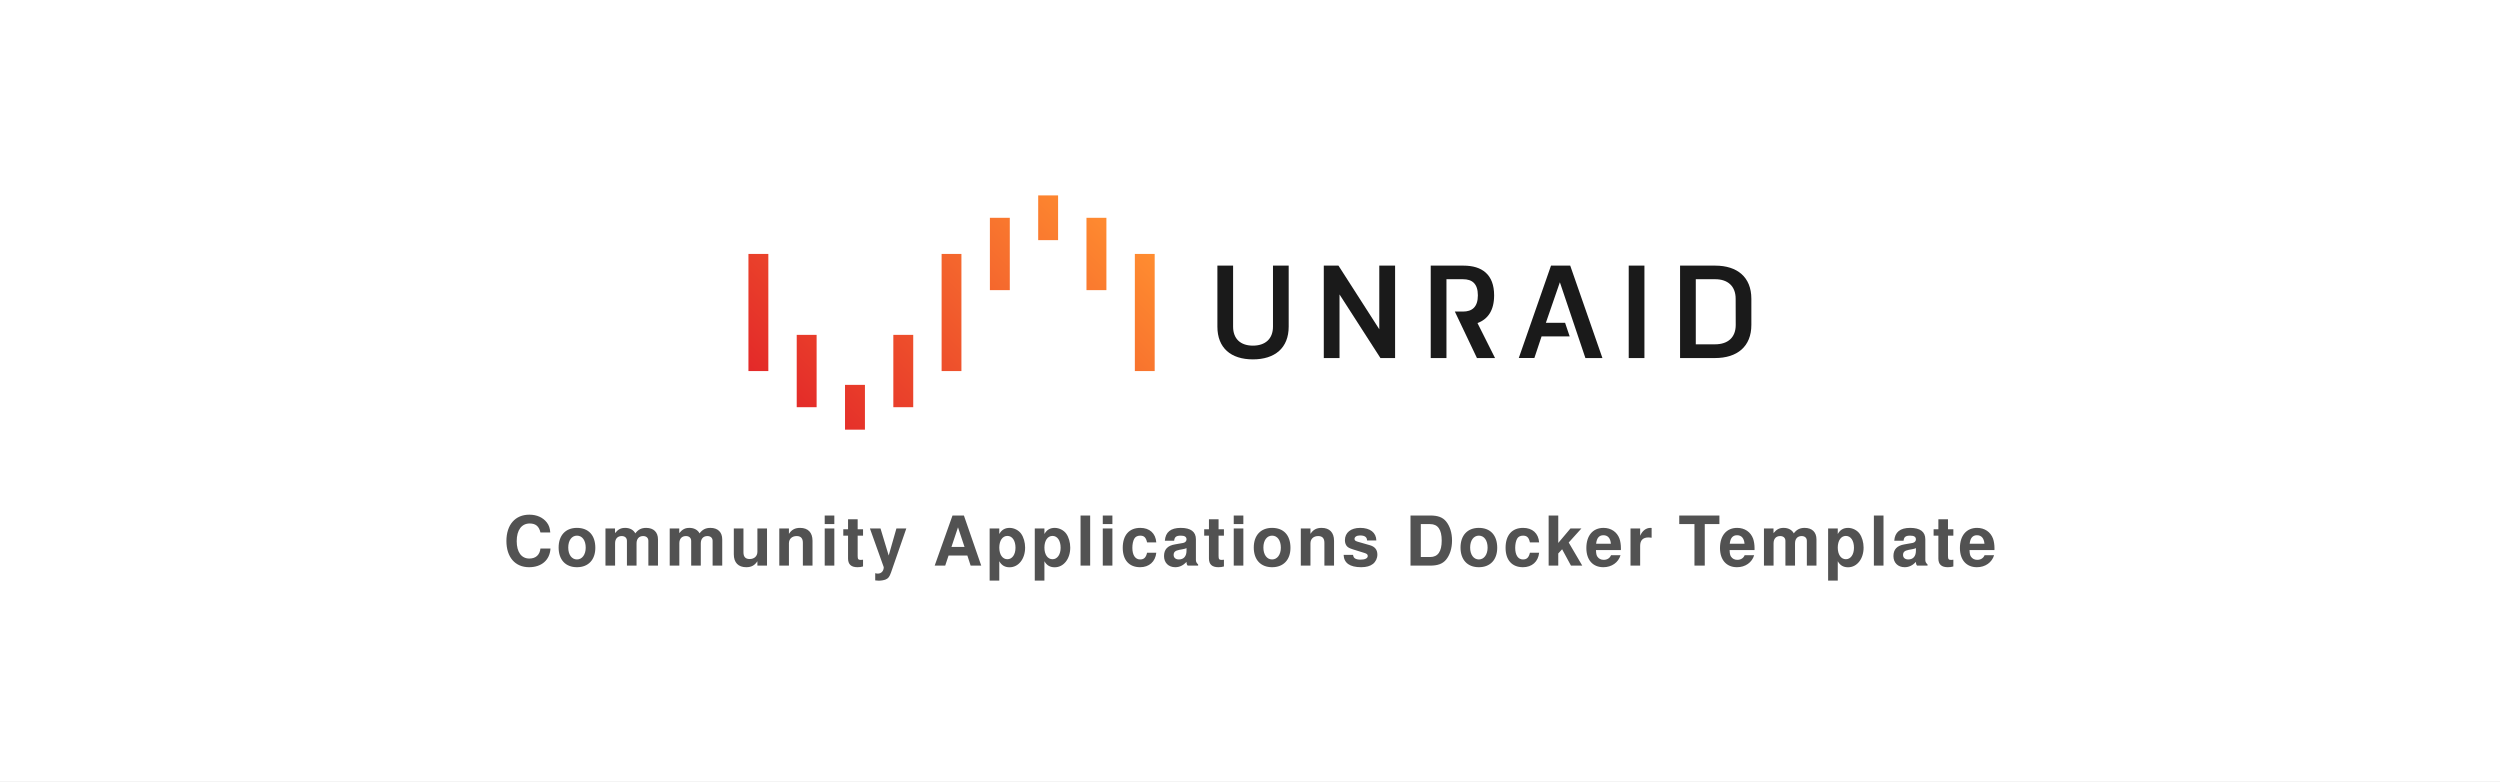
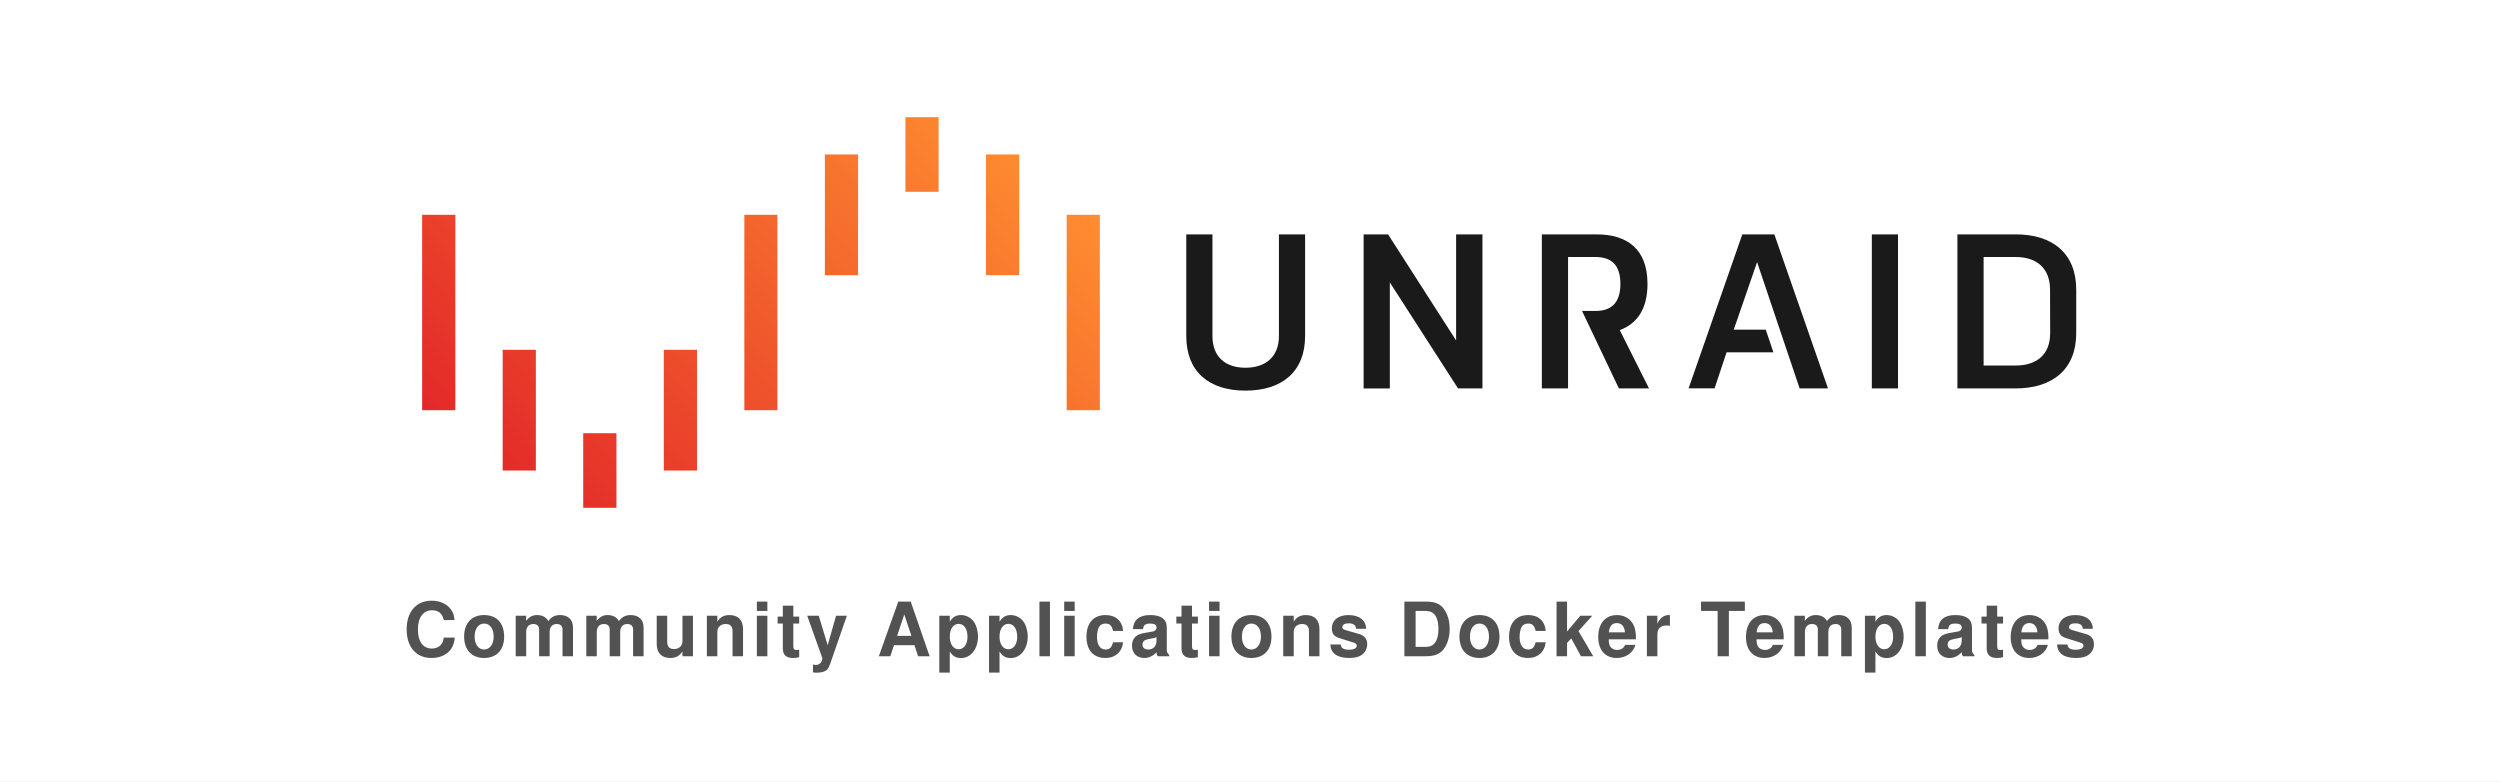
<svg xmlns="http://www.w3.org/2000/svg" viewBox="0 0 1600 500" width="1600" height="500" role="img" aria-label="Unraid — Community Applications Docker Template">
  <rect width="1600" height="500" fill="#ffffff" />
-   <svg x="479" y="125" width="260" height="150" viewBox="0 0 133.52 76.97">
+   <svg x="270" y="75" width="434" height="250" viewBox="0 0 133.52 76.97">
    <defs>
      <linearGradient id="unraidMark" x1="23.76" y1="81.49" x2="109.76" y2="-4.51" gradientUnits="userSpaceOnUse">
        <stop offset="0" stop-color="#e32929" />
        <stop offset="1" stop-color="#ff8d30" />
      </linearGradient>
    </defs>
    <path d="M63.49,19.24H70V57.73H63.49ZM6.54,57.73H0V19.24H6.54Zm25.2,4.54h6.55V77H31.74ZM15.87,45.84h6.54V69.62H15.87Zm31.75,0h6.54V69.62H47.62ZM127,19.24h6.54V57.73H127ZM101.77,14.7H95.23V0h6.54Zm15.88,16.44H111.1V7.35h6.55Zm-31.75,0H79.36V7.35H85.9Z" fill="url(#unraidMark)" />
  </svg>
-   <svg x="779" y="170" width="342" height="60" viewBox="0 0 222.36 39.04">
+   <svg x="759" y="150" width="570" height="100" viewBox="0 0 222.36 39.04">
    <path d="M146.7,29.47H135l-3,9h-6.49L138.93,0h8l13.41,38.49h-7.09L142.62,6.93l-5.83,16.88h8Z" fill="#1a1a1a" />
    <path d="M29.69,0V25.4c0,8.91-5.77,13.64-14.9,13.64S0,34.31,0,25.4V0H6.54V25.4c0,5.17,3.19,7.92,8.25,7.92s8.36-2.75,8.36-7.92V0Z" fill="#1a1a1a" />
    <path d="M50.86,12v26.5H44.31V0h6.11l17,26.5V0H74V38.49H67.9Z" fill="#1a1a1a" />
    <path d="M171.29,0h6.54V38.49h-6.54Z" fill="#1a1a1a" />
    <path d="M222.36,24.69c0,9-5.88,13.8-15.17,13.8H192.67V0H207.3c9.18,0,15.06,4.78,15.06,13.8ZM215.82,13.8c0-5.28-3.3-8.14-8.52-8.14h-8.08V32.77h8c5.33,0,8.63-2.8,8.63-8.08Z" fill="#1a1a1a" />
    <path d="M108.31,23.92c4.34-1.6,6.93-5.28,6.93-11.55C115.24,3.68,110.18,0,102.48,0H88.84V38.49h6.55V5.66h6.87c3.8,0,6.21,1.82,6.21,6.71s-2.41,6.76-6.21,6.76H98.88l9.21,19.36h7.53Z" fill="#1a1a1a" />
  </svg>
-   <text x="800" y="362" text-anchor="middle" font-family="Helvetica, Arial, sans-serif" font-size="44" font-weight="600" letter-spacing="2" fill="#525252">Community Applications Docker Template</text>
+   <text x="800" y="420" text-anchor="middle" font-family="Helvetica, Arial, sans-serif" font-size="48" font-weight="600" letter-spacing="2.5" fill="#525252">Community Applications Docker Templates</text>
</svg>
